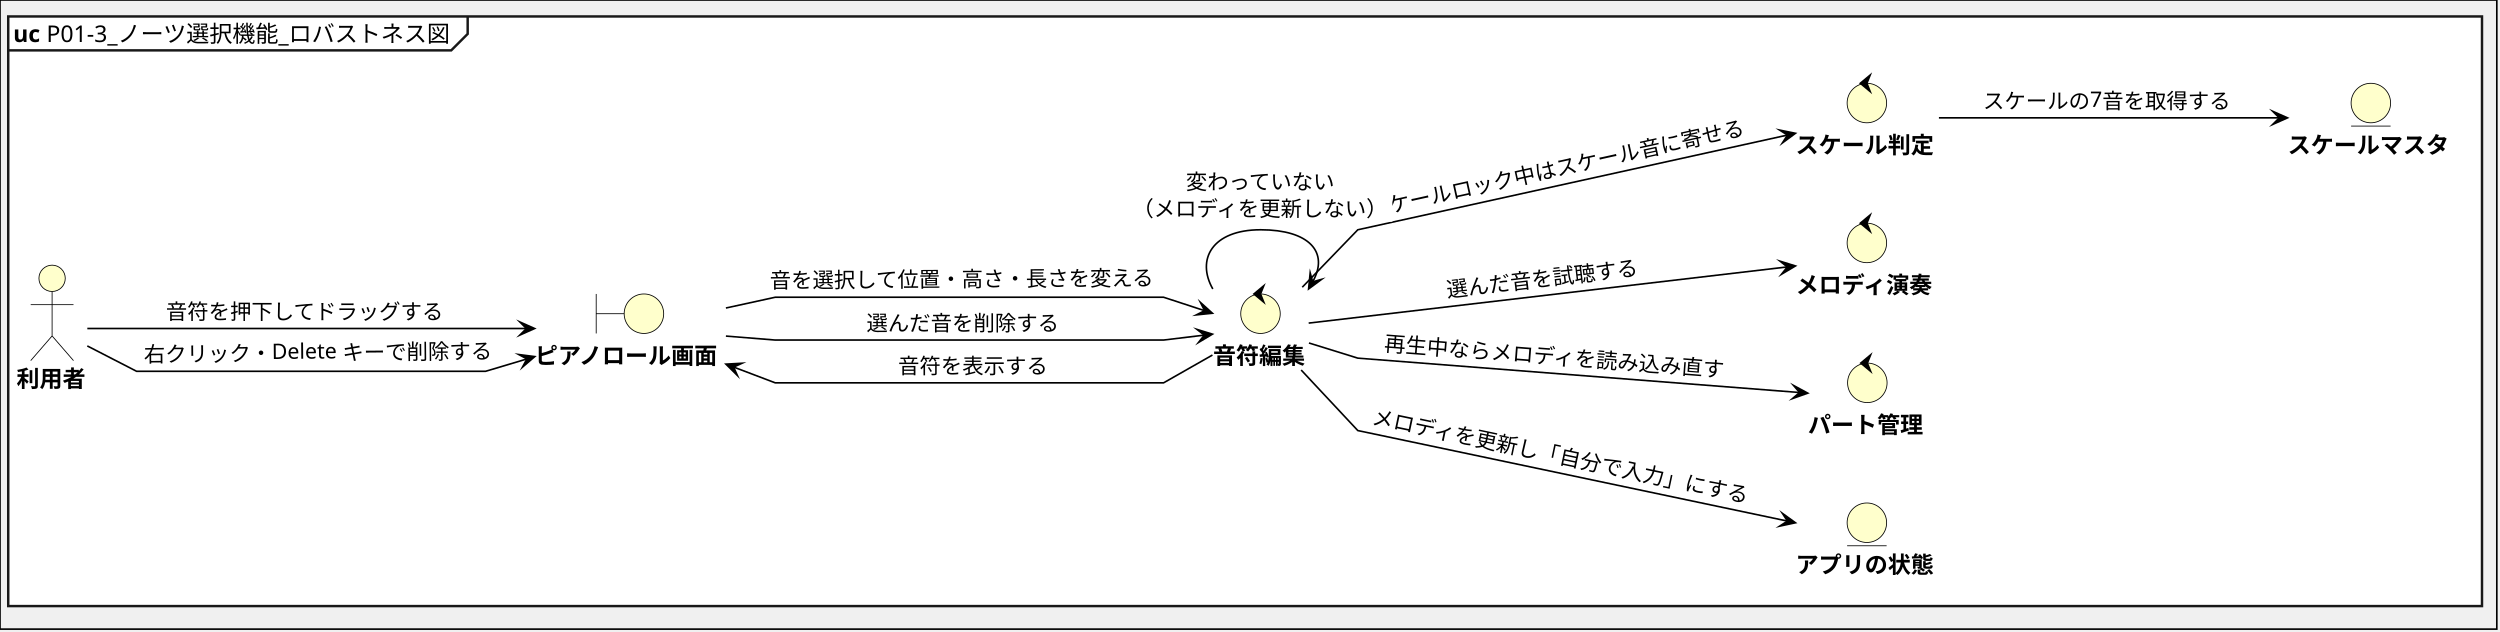
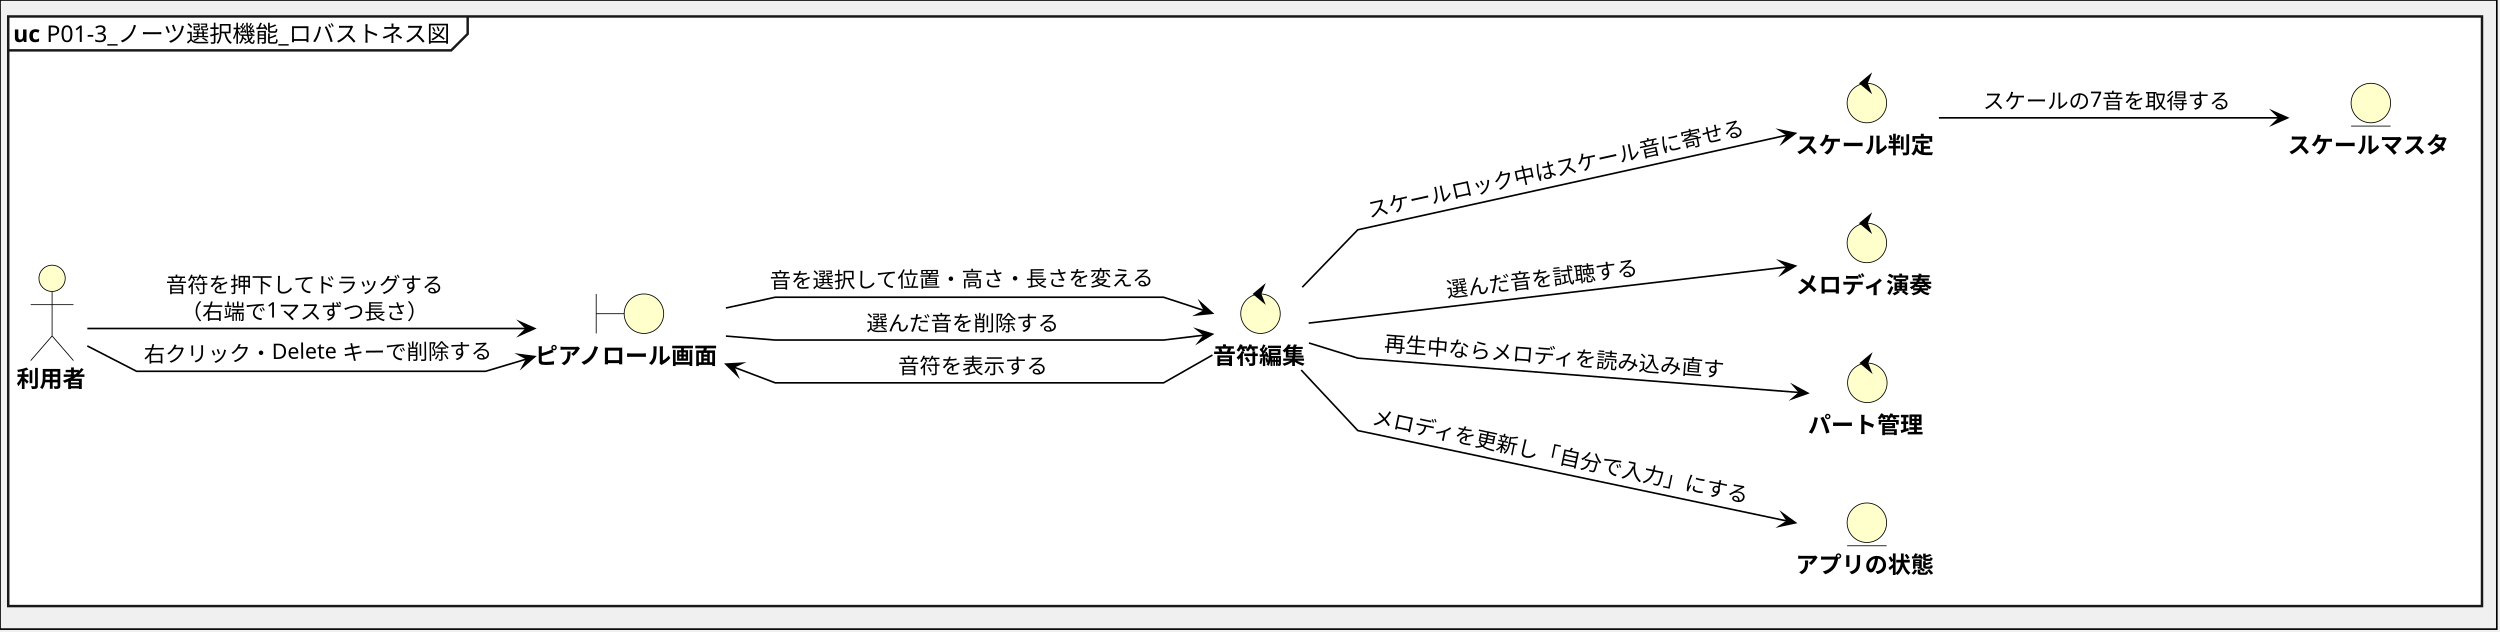
<svg xmlns="http://www.w3.org/2000/svg" version="1.1" data-diagram-type="DESCRIPTION" style="width:1519px;height:384px;background:#FFFFFF;" width="1519px" height="384px" viewBox="0 0 1519 384" zoomAndPan="magnify" preserveAspectRatio="none" contentStyleType="text/css">
  <defs />
  <g font-family="sans-serif" lengthAdjust="spacing">
    <rect x="0" y="0" width="1517.063" height="382.252" fill="none" style="stroke:#000;stroke-width:1;" />
    <rect x="5" y="10" width="1503.063" height="358.252" fill="#FFF" style="stroke:#181818;stroke-width:1.5;" />
    <path d="M284.158,10 L284.158,20.609 L274.158,30.609 L5,30.609" style="stroke:#181818;stroke-width:1.5;" fill="none" />
    <text x="8" y="25.533" fill="#000" font-size="14" textLength="16.338" font-weight="700">uc</text>
    <text x="28.228" y="25.533" fill="#000" font-size="14" textLength="248.931">P01-3_ノーツ選択機能_ロバストネス図</text>
    <g class="entity" data-qualified-name="A1" id="ent0001" data-source-line="4">
      <ellipse cx="31.656" cy="169.109" rx="8" ry="8" fill="#FFC" style="stroke:#000;stroke-width:0.5;" />
      <path d="M31.656,177.109 L31.656,204.109 M18.656,185.109 L44.656,185.109 M31.656,204.109 L18.656,219.109 M31.656,204.109 L44.656,219.109" style="stroke:#000;stroke-width:0.5;" fill="none" />
      <text x="10" y="235.143" fill="#000" font-size="14" textLength="43.313" font-weight="700">利用者</text>
    </g>
    <g class="entity" data-qualified-name="B1" id="ent0002" data-source-line="5">
      <path d="M362.25,178.609 L362.25,202.609 M362.25,190.609 L379.25,190.609" style="stroke:#000;stroke-width:0.5;" fill="none" />
      <ellipse cx="391.25" cy="190.609" rx="12" ry="12" fill="#FFC" style="stroke:#000;stroke-width:0.5;" />
      <text x="325" y="221.143" fill="#000" font-size="14" textLength="115.5" font-weight="700">ピアノロール画面</text>
    </g>
    <g class="entity" data-qualified-name="C1" id="ent0003" data-source-line="6">
      <ellipse cx="765.875" cy="190.609" rx="12" ry="12" fill="#FFC" style="stroke:#000;stroke-width:0.5;" />
      <polygon points="761.875,178.609,767.875,173.609,765.875,178.609,767.875,183.609,761.875,178.609" fill="#000" style="stroke:#000;stroke-width:1;stroke-linejoin:miter;stroke-miterlimit:10;" />
      <text x="737" y="221.143" fill="#000" font-size="14" textLength="57.75" font-weight="700">音符編集</text>
    </g>
    <g class="entity" data-qualified-name="C2" id="ent0004" data-source-line="7">
      <ellipse cx="1134.313" cy="62.609" rx="12" ry="12" fill="#FFC" style="stroke:#000;stroke-width:0.5;" />
      <polygon points="1130.313,50.609,1136.313,45.609,1134.313,50.609,1136.313,55.609,1130.313,50.609" fill="#000" style="stroke:#000;stroke-width:1;stroke-linejoin:miter;stroke-miterlimit:10;" />
      <text x="1091" y="93.143" fill="#000" font-size="14" textLength="86.625" font-weight="700">スケール判定</text>
    </g>
    <g class="entity" data-qualified-name="C3" id="ent0005" data-source-line="8">
      <ellipse cx="1134.313" cy="147.609" rx="12" ry="12" fill="#FFC" style="stroke:#000;stroke-width:0.5;" />
      <polygon points="1130.313,135.609,1136.313,130.609,1134.313,135.609,1136.313,140.609,1130.313,135.609" fill="#000" style="stroke:#000;stroke-width:1;stroke-linejoin:miter;stroke-miterlimit:10;" />
      <text x="1091" y="178.143" fill="#000" font-size="14" textLength="86.625" font-weight="700">メロディ演奏</text>
    </g>
    <g class="entity" data-qualified-name="C4" id="ent0006" data-source-line="9">
      <ellipse cx="1134.594" cy="232.609" rx="12" ry="12" fill="#FFC" style="stroke:#000;stroke-width:0.5;" />
      <polygon points="1130.594,220.609,1136.594,215.609,1134.594,220.609,1136.594,225.609,1130.594,220.609" fill="#000" style="stroke:#000;stroke-width:1;stroke-linejoin:miter;stroke-miterlimit:10;" />
      <text x="1098.5" y="263.143" fill="#000" font-size="14" textLength="72.188" font-weight="700">パート管理</text>
    </g>
    <g class="entity" data-qualified-name="E1" id="ent0007" data-source-line="10">
      <ellipse cx="1440.531" cy="62.609" rx="12" ry="12" fill="#FFC" style="stroke:#000;stroke-width:0.5;" />
      <line x1="1428.531" y1="76.609" x2="1452.531" y2="76.609" style="stroke:#000;stroke-width:0.5;" />
      <text x="1390" y="93.143" fill="#000" font-size="14" textLength="101.063" font-weight="700">スケールマスタ</text>
    </g>
    <g class="entity" data-qualified-name="E2" id="ent0008" data-source-line="11">
      <ellipse cx="1134.313" cy="317.609" rx="12" ry="12" fill="#FFC" style="stroke:#000;stroke-width:0.5;" />
      <line x1="1122.313" y1="331.609" x2="1146.313" y2="331.609" style="stroke:#000;stroke-width:0.5;" />
      <text x="1091" y="348.143" fill="#000" font-size="14" textLength="86.625" font-weight="700">アプリの状態</text>
    </g>
    <g class="link" data-entity-1="ent0001" data-entity-2="ent0002" id="lnk9" data-source-line="13" data-link-type="dependency">
      <path d="M53.06,199.609 C105.44,199.609 240.39,199.609 319.84,199.609" style="stroke:#000;stroke-width:1;" fill="none" id="A1-to-B1" />
      <polygon points="324.84,199.609,315.84,195.609,319.84,199.609,315.84,203.609,324.84,199.609" fill="#000" style="stroke:#000;stroke-width:1;stroke-linejoin:miter;stroke-miterlimit:10;" />
    </g>
    <g class="link" data-entity-1="ent0001" data-entity-2="ent0002" id="lnk10" data-source-line="14" data-link-type="dependency">
      <path d="M53.04,210.189 C67.02,217.379 83,225.609 83,225.609 C83,225.609 295,225.609 295,225.609 C295,225.609 303.749,222.991 320.149,218.091" style="stroke:#000;stroke-width:1;" fill="none" id="A1-to-B1-1" />
      <polygon points="324.94,216.659,315.172,215.403,320.149,218.091,317.462,223.068,324.94,216.659" fill="#000" style="stroke:#000;stroke-width:1;stroke-linejoin:miter;stroke-miterlimit:10;" />
    </g>
    <g class="link" data-entity-1="ent0002" data-entity-2="ent0003" id="lnk11" data-source-line="15" data-link-type="dependency">
      <path d="M441.06,187.149 C457.46,183.569 471,180.609 471,180.609 C471,180.609 707,180.609 707,180.609 C707,180.609 717.208,183.953 731.928,188.773" style="stroke:#000;stroke-width:1;" fill="none" id="B1-to-C1" />
      <polygon points="736.68,190.329,729.372,183.727,731.928,188.773,726.882,191.33,736.68,190.329" fill="#000" style="stroke:#000;stroke-width:1;stroke-linejoin:miter;stroke-miterlimit:10;" />
    </g>
    <g class="link" data-entity-1="ent0002" data-entity-2="ent0003" id="lnk12" data-source-line="16" data-link-type="dependency">
      <path d="M441.06,204.199 C457.46,205.519 471,206.609 471,206.609 C471,206.609 707,206.609 707,206.609 C707,206.609 716.996,205.396 731.716,203.626" style="stroke:#000;stroke-width:1;" fill="none" id="B1-to-C1-1" />
      <polygon points="736.68,203.029,727.267,200.132,731.716,203.626,728.222,208.075,736.68,203.029" fill="#000" style="stroke:#000;stroke-width:1;stroke-linejoin:miter;stroke-miterlimit:10;" />
    </g>
-     <g class="link" data-entity-1="ent0003" data-entity-2="ent0002" id="lnk19" data-source-line="23" data-link-type="dependency">
+     <g class="link" data-entity-1="ent0003" data-entity-2="ent0002" id="lnk18" data-source-line="22" data-link-type="dependency">
      <path d="M736.68,215.719 C721.96,224.099 707,232.609 707,232.609 C707,232.609 471,232.609 471,232.609 C471,232.609 462.135,229.242 445.735,223.022" style="stroke:#000;stroke-width:1;" fill="none" id="C1-to-B1" />
      <polygon points="441.06,221.249,448.057,228.181,445.735,223.022,450.894,220.701,441.06,221.249" fill="#000" style="stroke:#000;stroke-width:1;stroke-linejoin:miter;stroke-miterlimit:10;" />
    </g>
    <g class="link" data-entity-1="ent0003" data-entity-2="ent0005" id="lnk13" data-source-line="17" data-link-type="dependency">
      <path d="M795.15,196.309 C859.01,188.809 1010.224,171.072 1085.964,162.182" style="stroke:#000;stroke-width:1;" fill="none" id="C1-to-C3" />
      <polygon points="1090.93,161.599,1081.525,158.676,1085.964,162.182,1082.458,166.621,1090.93,161.599" fill="#000" style="stroke:#000;stroke-width:1;stroke-linejoin:miter;stroke-miterlimit:10;" />
    </g>
    <g class="link" data-entity-1="ent0003" data-entity-2="ent0004" id="lnk14" data-source-line="18" data-link-type="dependency">
      <path d="M791.26,174.509 C807.15,158.069 825,139.609 825,139.609 C825,139.609 1001.417,100.726 1086.047,82.066" style="stroke:#000;stroke-width:1;" fill="none" id="C1-to-C2" />
      <polygon points="1090.93,80.989,1081.28,79.021,1086.047,82.066,1083.002,86.833,1090.93,80.989" fill="#000" style="stroke:#000;stroke-width:1;stroke-linejoin:miter;stroke-miterlimit:10;" />
    </g>
    <g class="link" data-entity-1="ent0004" data-entity-2="ent0007" id="lnk15" data-source-line="19" data-link-type="dependency">
      <path d="M1178.09,71.609 C1233.73,71.609 1325.98,71.609 1384.89,71.609" style="stroke:#000;stroke-width:1;" fill="none" id="C2-to-E1" />
      <polygon points="1389.89,71.609,1380.89,67.609,1384.89,71.609,1380.89,75.609,1389.89,71.609" fill="#000" style="stroke:#000;stroke-width:1;stroke-linejoin:miter;stroke-miterlimit:10;" />
    </g>
-     <g class="link" data-entity-1="ent0003" data-entity-2="ent0003" id="lnk16" data-source-line="20" data-link-type="dependency">
-       <path d="M736.9,175.579 C726.74,157.669 736.44,139.609 766,139.609 C795.56,139.609 807.727,153.32 797.567,171.23" style="stroke:#000;stroke-width:1;" fill="none" id="C1-to-C1" />
-       <polygon points="795.1,175.579,803.02,169.725,797.567,171.23,796.062,165.778,795.1,175.579" fill="#000" style="stroke:#000;stroke-width:1;stroke-linejoin:miter;stroke-miterlimit:10;" />
-     </g>
-     <g class="link" data-entity-1="ent0003" data-entity-2="ent0008" id="lnk17" data-source-line="21" data-link-type="dependency">
+     <g class="link" data-entity-1="ent0003" data-entity-2="ent0008" id="lnk16" data-source-line="20" data-link-type="dependency">
      <path d="M790.59,224.829 C806.65,241.989 825,261.609 825,261.609 C825,261.609 1001.407,298.779 1086.037,316.609" style="stroke:#000;stroke-width:1;" fill="none" id="C1-to-E2" />
      <polygon points="1090.93,317.639,1082.948,311.87,1086.037,316.609,1081.299,319.698,1090.93,317.639" fill="#000" style="stroke:#000;stroke-width:1;stroke-linejoin:miter;stroke-miterlimit:10;" />
    </g>
-     <g class="link" data-entity-1="ent0003" data-entity-2="ent0006" id="lnk18" data-source-line="22" data-link-type="dependency">
+     <g class="link" data-entity-1="ent0003" data-entity-2="ent0006" id="lnk17" data-source-line="21" data-link-type="dependency">
      <path d="M795.32,208.399 C810.04,212.969 825,217.609 825,217.609 C825,217.609 1012.565,232.202 1093.425,238.492" style="stroke:#000;stroke-width:1;" fill="none" id="C1-to-C4" />
      <polygon points="1098.41,238.879,1089.747,234.193,1093.425,238.492,1089.127,242.169,1098.41,238.879" fill="#000" style="stroke:#000;stroke-width:1;stroke-linejoin:miter;stroke-miterlimit:10;" />
    </g>
    <g class="link-labels">
      <g transform="rotate(-0.387 584.354 180.609)">
        <rect x="465.354" y="162.203" width="238.000" height="15.650" fill="#FFFFFF" stroke="none" />
        <text text-anchor="middle" x="584.354" y="174.253" fill="#000" font-size="13" textLength="234">音を選択して位置・高さ・長さを変える</text>
      </g>
      <g transform="rotate(-12.431 947.516 112.605)">
-         <rect x="828.516" y="94.955" width="238.000" height="15.650" fill="#FFFFFF" stroke="none" />
-         <text text-anchor="middle" x="947.516" y="107.005" fill="#000" font-size="13" textLength="234">スケールロック中はスケール音に寄せる</text>
+         <rect x="828.516" y="94.954" width="238.000" height="15.650" fill="#FFFFFF" stroke="none" />
+         <text text-anchor="middle" x="947.516" y="107.004" fill="#000" font-size="13" textLength="234">スケールロック中はスケール音に寄せる</text>
      </g>
      <g transform="rotate(11.898 945.977 287.099)">
        <rect x="826.977" y="269.449" width="238.000" height="15.650" fill="#FFFFFF" stroke="none" />
        <text text-anchor="middle" x="945.977" y="281.499" fill="#000" font-size="13" textLength="234">メロディを更新し「自分で入力」にする</text>
      </g>
      <g transform="rotate(-0.558 193.305 225.609)">
        <rect x="86.210" y="206.897" width="214.190" height="15.650" fill="#FFFFFF" stroke="none" />
        <text text-anchor="middle" x="193.305" y="218.947" fill="#000" font-size="13" textLength="210.19">右クリック・Delete キーで削除する</text>
      </g>
      <g transform="rotate(4.449 943.566 226.834)">
        <rect x="837.566" y="209.184" width="212.000" height="15.650" fill="#FFFFFF" stroke="none" />
        <text text-anchor="middle" x="943.566" y="221.234" fill="#000" font-size="13" textLength="208">再生中ならメロディを読み込み直す</text>
      </g>
      <g transform="rotate(0.000 185.06 199.609)">
-         <rect x="98.560" y="181.959" width="173.000" height="15.650" fill="#FFFFFF" stroke="none" />
-         <text text-anchor="middle" x="185.06" y="194.009" fill="#000" font-size="13" textLength="169">音符を押下してドラッグする</text>
+         <rect x="98.560" y="165.709" width="173.000" height="31.900" fill="#FFFFFF" stroke="none" />
+         <text text-anchor="middle" x="185.06" y="177.759" fill="#000" font-size="13" textLength="169">音符を押下してドラッグする</text>
+         <text text-anchor="middle" x="185.06" y="194.009" fill="#000" font-size="13" textLength="150.23">（右端で1マスずつ長さ）</text>
      </g>
      <g transform="rotate(0.000 1280.09 71.609)">
        <rect x="1202.975" y="53.959" width="154.230" height="15.650" fill="#FFFFFF" stroke="none" />
        <text text-anchor="middle" x="1280.09" y="66.009" fill="#000" font-size="13" textLength="150.23">スケールの7音を取得する</text>
      </g>
      <g transform="rotate(0.000 584.963 206.609)">
        <rect x="524.463" y="188.959" width="121.000" height="15.650" fill="#FFFFFF" stroke="none" />
        <text text-anchor="middle" x="584.963" y="201.009" fill="#000" font-size="13" textLength="117">選んだ音を削除する</text>
      </g>
      <g transform="rotate(-6.692 938.168 179.524)">
        <rect x="877.668" y="161.874" width="121.000" height="15.650" fill="#FFFFFF" stroke="none" />
        <text text-anchor="middle" x="938.168" y="173.924" fill="#000" font-size="13" textLength="117">選んだ音を試聴する</text>
      </g>
      <g transform="rotate(0.000 591.149 232.609)">
        <rect x="543.649" y="214.959" width="95.000" height="15.650" fill="#FFFFFF" stroke="none" />
        <text text-anchor="middle" x="591.149" y="227.009" fill="#000" font-size="13" textLength="91">音符を表示する</text>
      </g>
-       <g transform="translate(0 0)">
-         <rect x="718.500" y="102.104" width="95.000" height="16.250" fill="#FFFFFF" stroke="none" />
-         <rect x="686.000" y="118.456" width="160.000" height="16.250" fill="#FFFFFF" stroke="none" />
-         <text x="720.5" y="115.104" fill="#000" font-size="13" textLength="91">変わっていない</text>
-         <text x="688" y="131.456" fill="#000" font-size="13" textLength="156">（メロディを更新しない）</text>
-       </g>
    </g>
  </g>
</svg>
